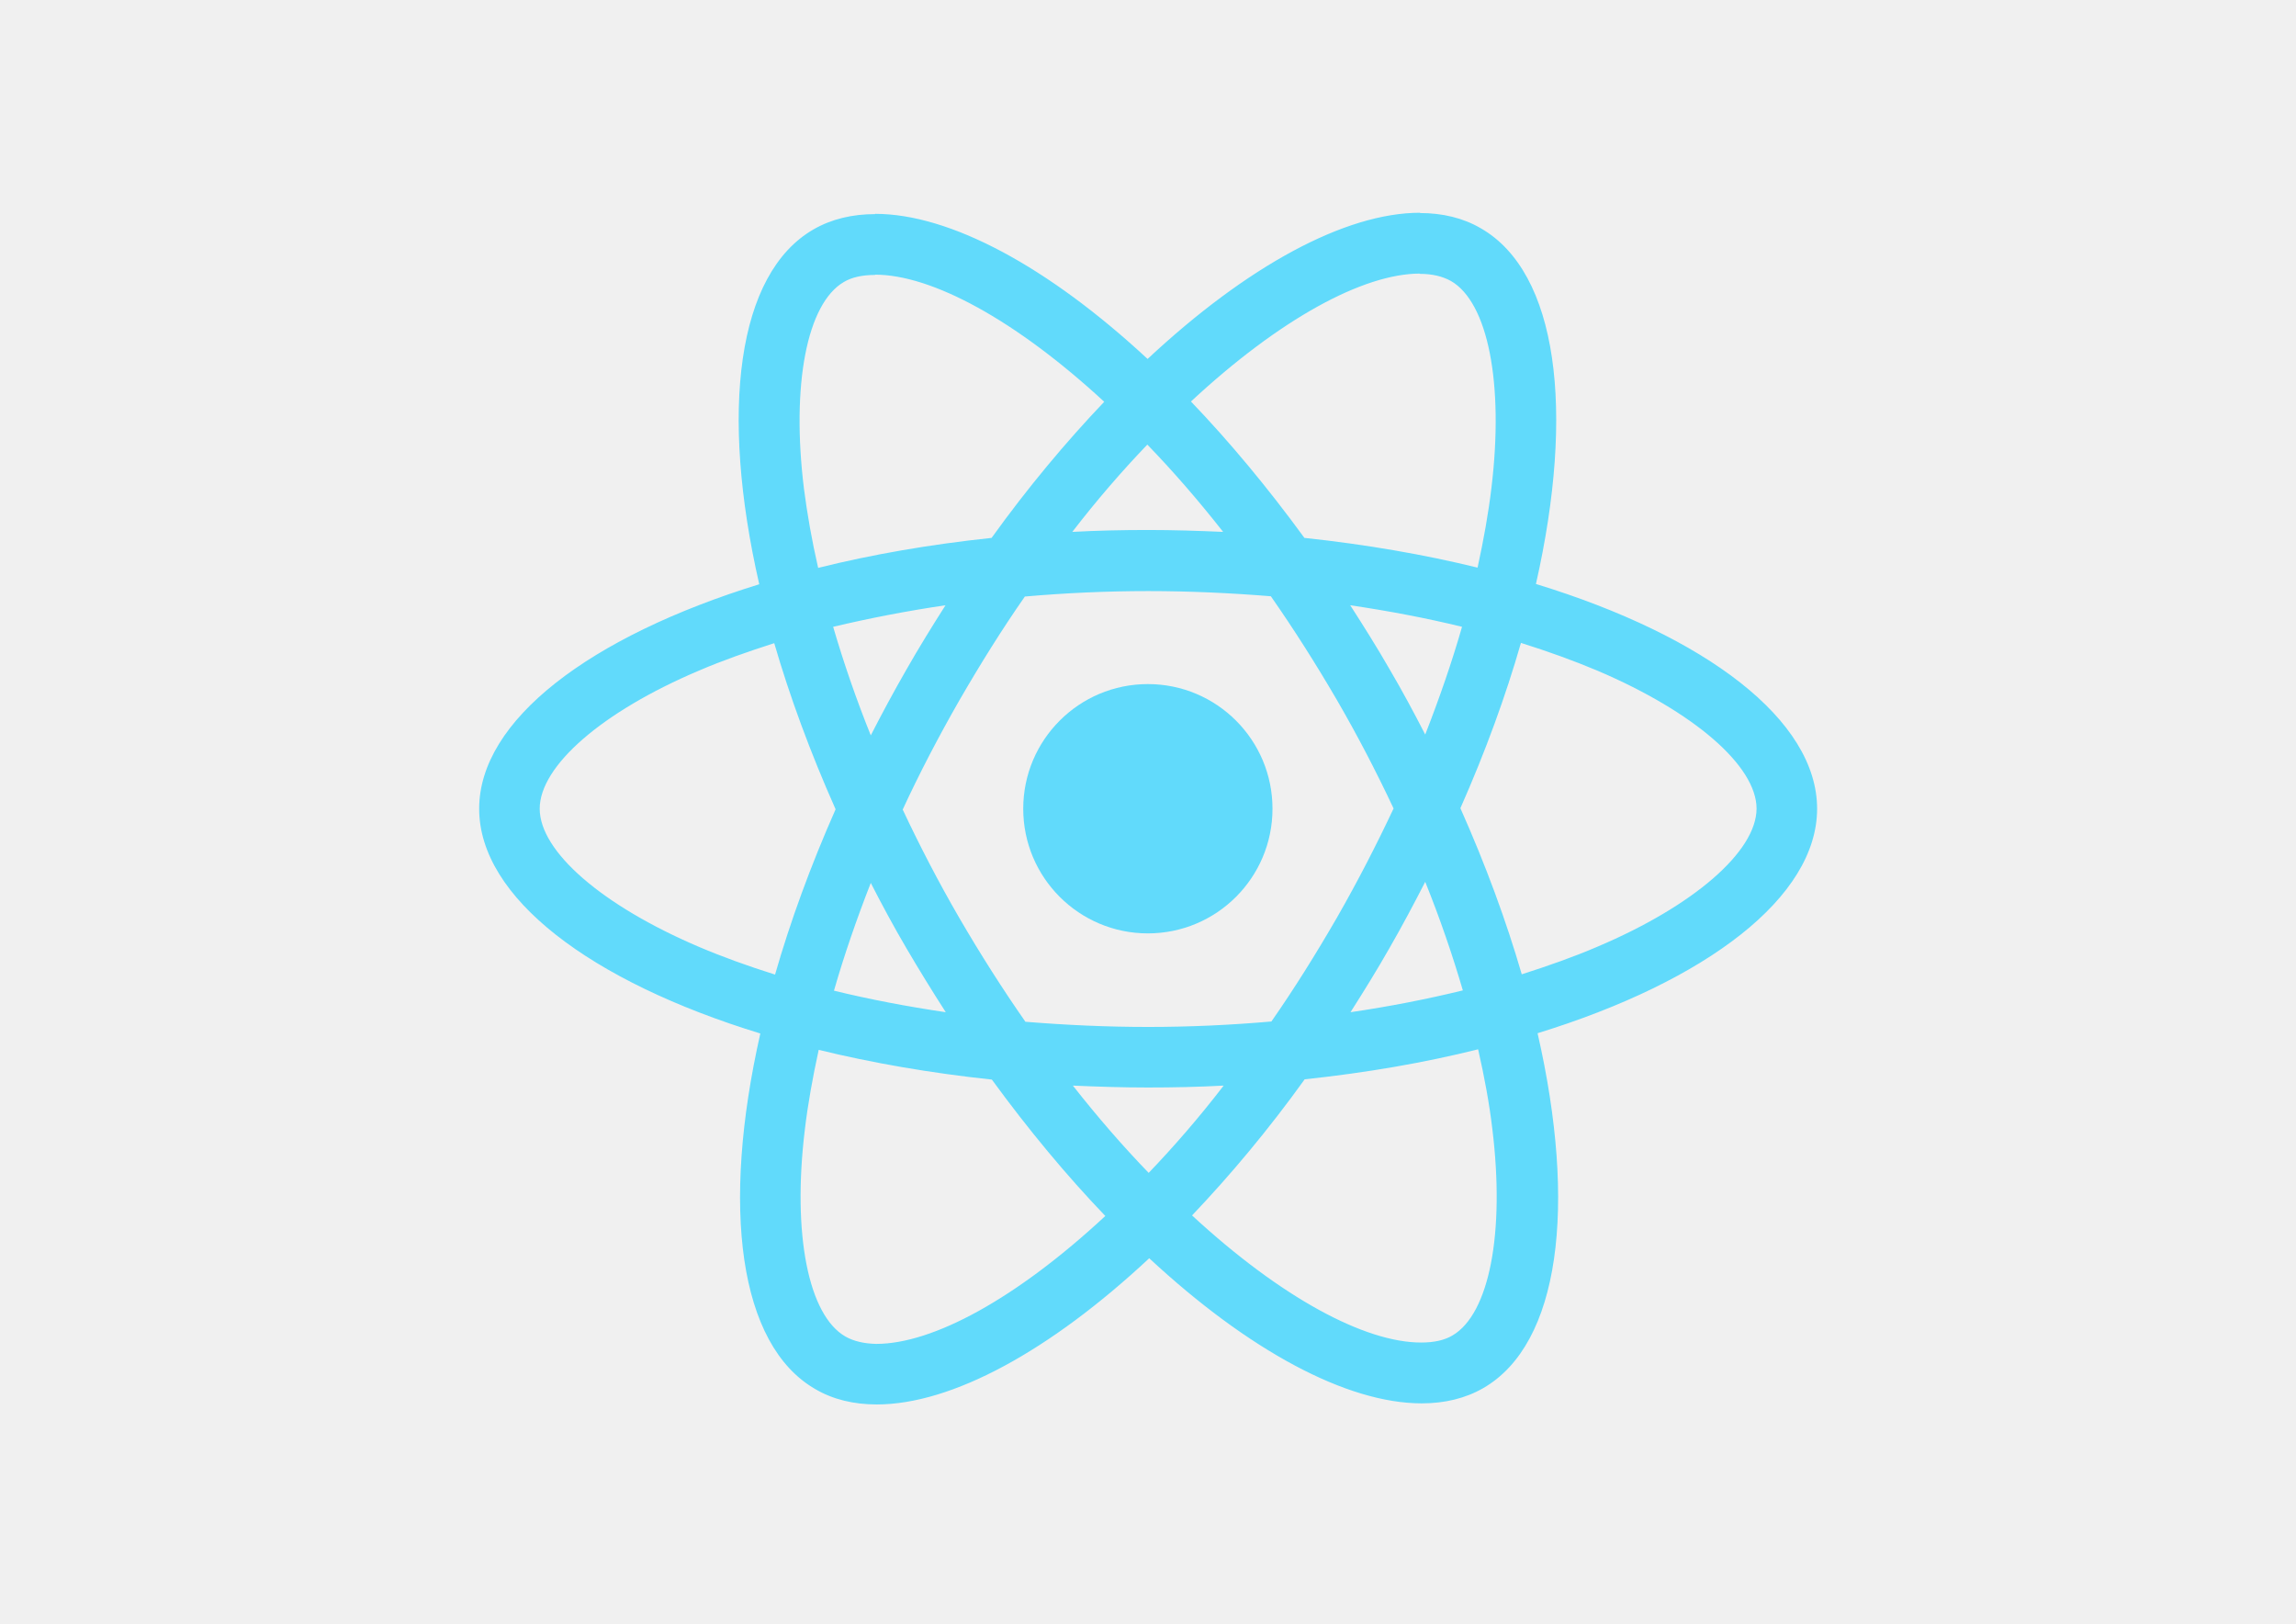
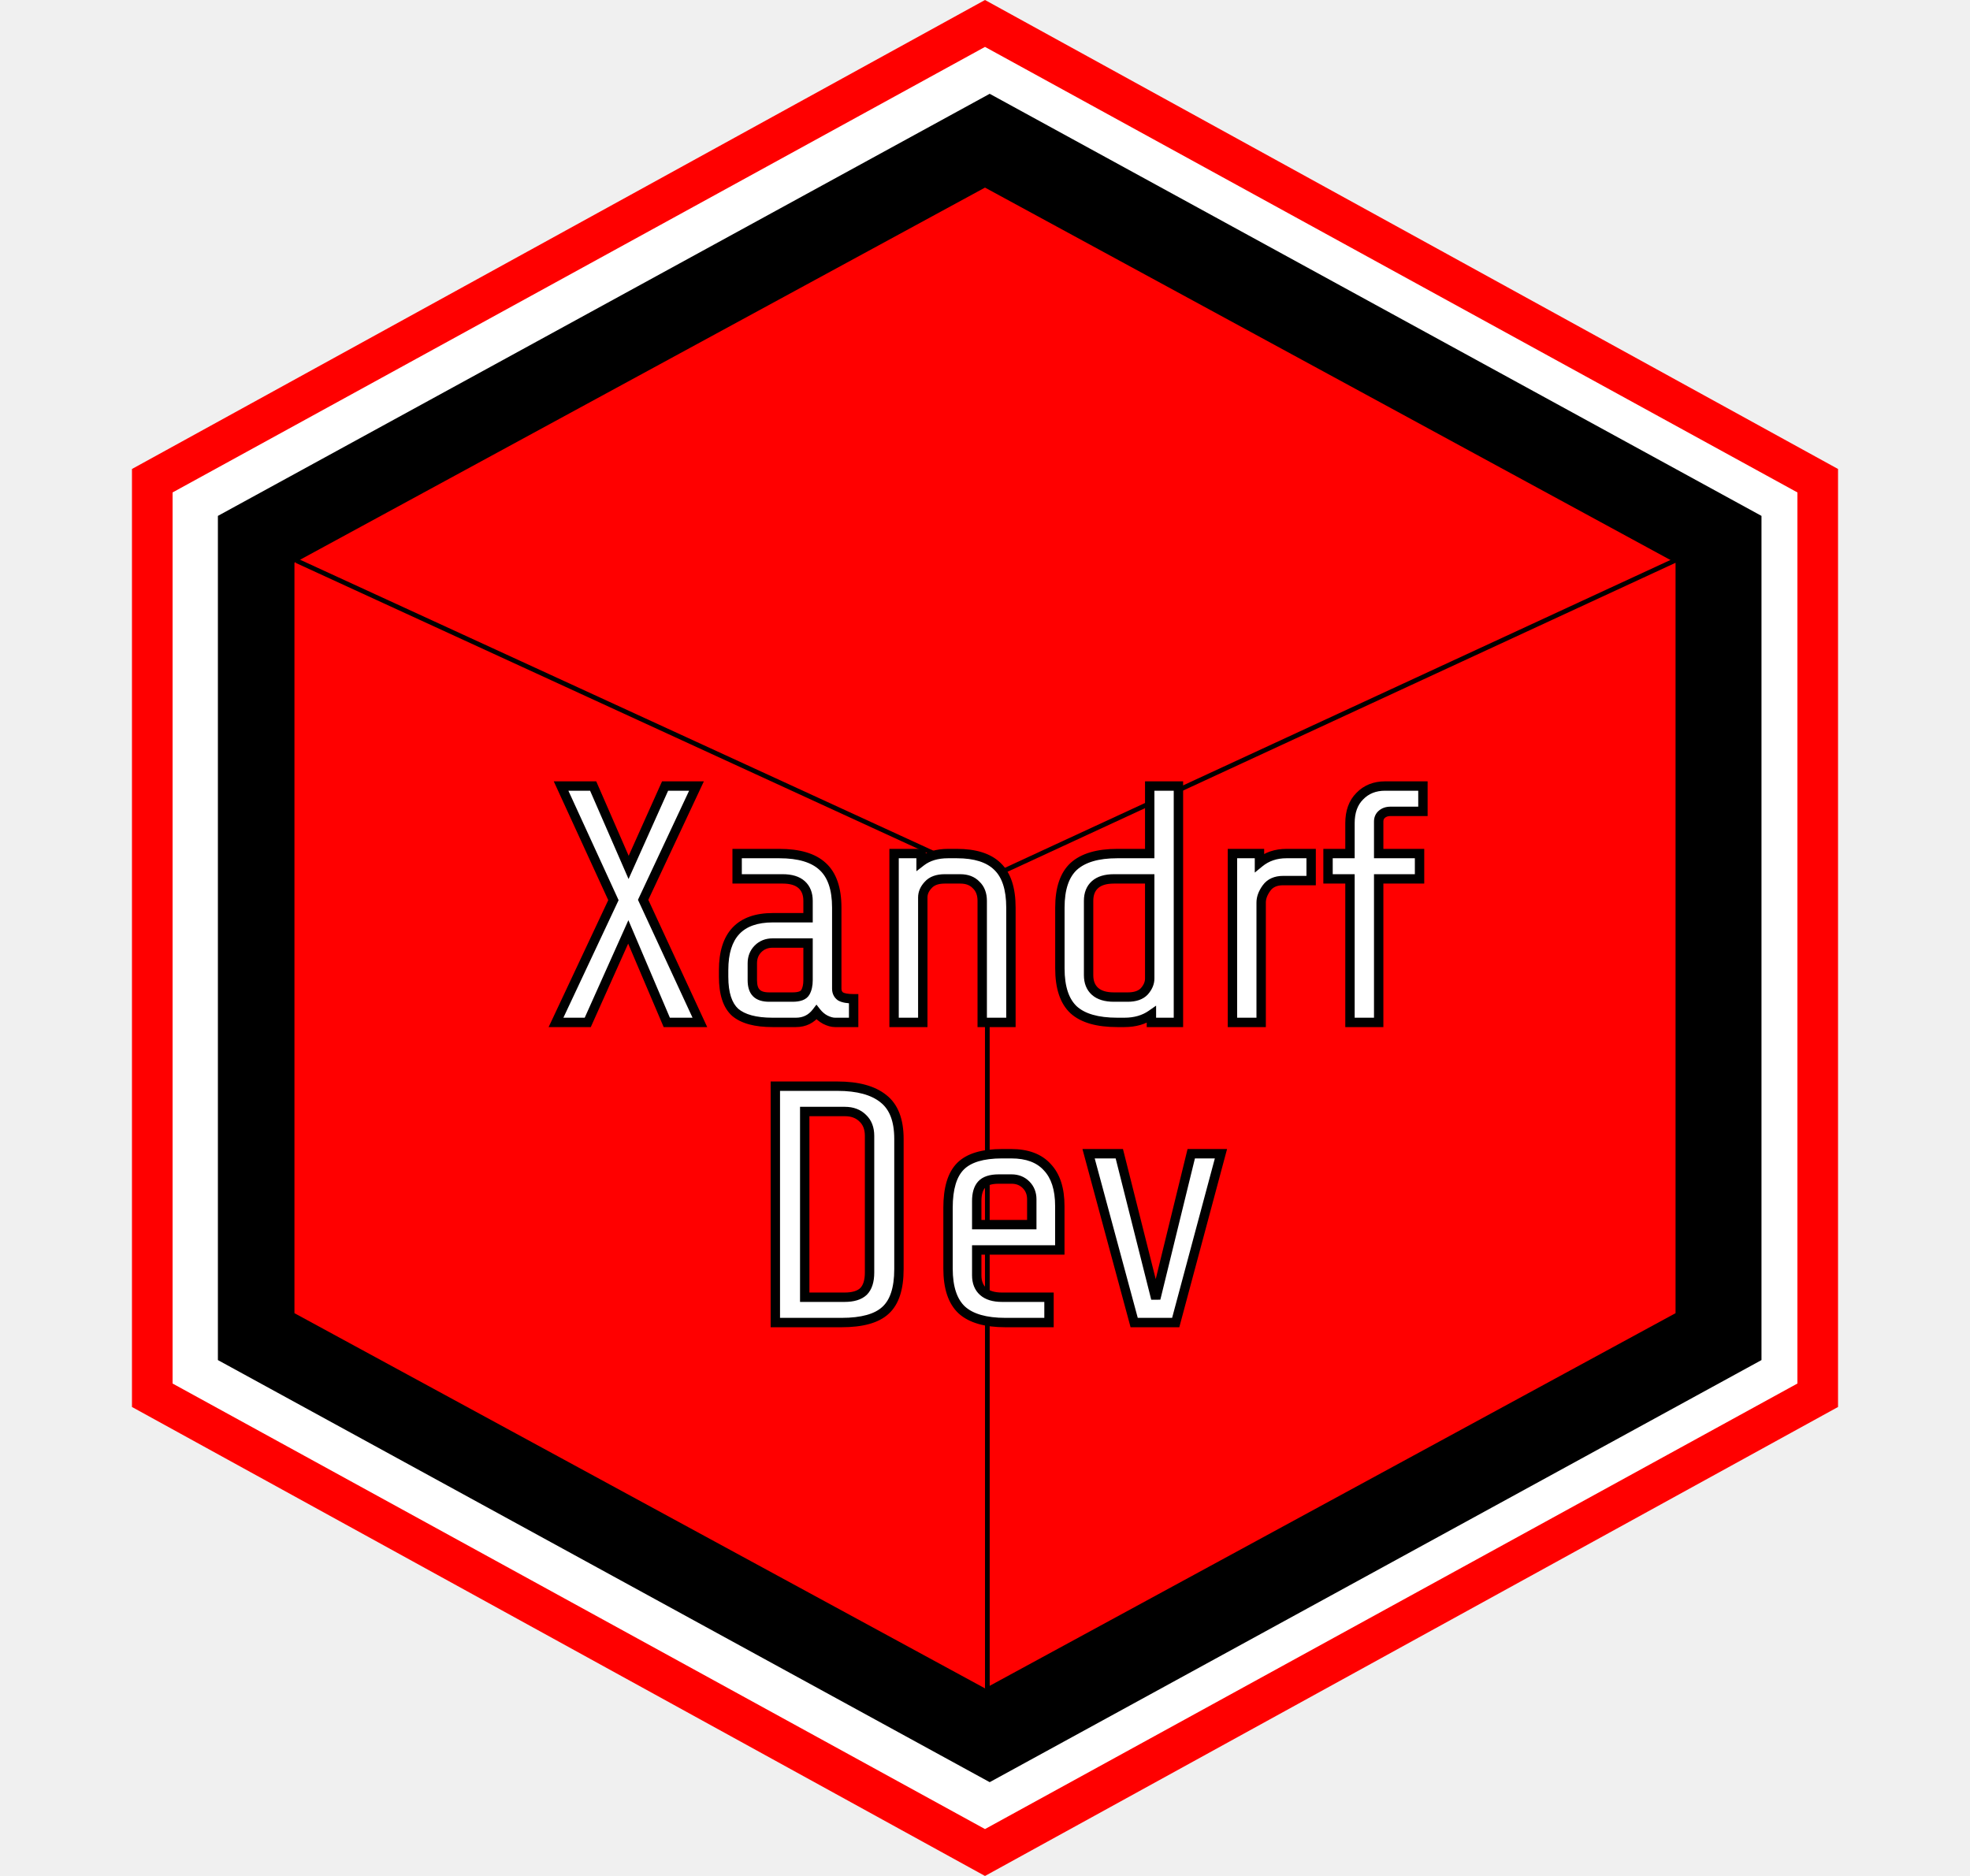
- <svg xmlns="http://www.w3.org/2000/svg" viewBox="0 0 841.9 595.3">
-   <g fill="#61DAFB">
-     <path d="M666.3 296.5c0-32.5-40.7-63.3-103.1-82.4 14.4-63.6 8-114.2-20.2-130.4-6.5-3.8-14.1-5.6-22.4-5.6v22.3c4.6 0 8.3.9 11.4 2.6 13.6 7.8 19.5 37.5 14.9 75.7-1.1 9.4-2.9 19.3-5.1 29.4-19.6-4.8-41-8.5-63.5-10.9-13.5-18.5-27.5-35.3-41.6-50 32.6-30.3 63.2-46.9 84-46.9V78c-27.5 0-63.5 19.6-99.9 53.6-36.4-33.8-72.4-53.2-99.9-53.2v22.3c20.7 0 51.4 16.5 84 46.6-14 14.7-28 31.4-41.3 49.9-22.6 2.4-44 6.1-63.6 11-2.3-10-4-19.7-5.2-29-4.7-38.2 1.1-67.9 14.6-75.8 3-1.8 6.9-2.6 11.5-2.6V78.5c-8.4 0-16 1.8-22.6 5.6-28.1 16.2-34.4 66.7-19.9 130.1-62.2 19.2-102.7 49.9-102.7 82.3 0 32.5 40.7 63.3 103.1 82.4-14.4 63.6-8 114.2 20.2 130.4 6.5 3.8 14.1 5.6 22.5 5.6 27.5 0 63.5-19.6 99.9-53.6 36.4 33.8 72.4 53.2 99.9 53.2 8.4 0 16-1.8 22.6-5.6 28.1-16.2 34.4-66.7 19.9-130.1 62-19.1 102.5-49.9 102.5-82.3zm-130.2-66.7c-3.7 12.9-8.3 26.2-13.5 39.5-4.1-8-8.4-16-13.1-24-4.6-8-9.5-15.8-14.4-23.4 14.2 2.1 27.9 4.7 41 7.9zm-45.8 106.5c-7.8 13.5-15.8 26.3-24.1 38.2-14.9 1.3-30 2-45.2 2-15.1 0-30.2-.7-45-1.9-8.3-11.9-16.4-24.6-24.2-38-7.6-13.1-14.5-26.4-20.8-39.8 6.2-13.4 13.2-26.8 20.7-39.9 7.8-13.5 15.8-26.3 24.1-38.2 14.9-1.3 30-2 45.2-2 15.1 0 30.2.7 45 1.9 8.3 11.9 16.4 24.6 24.2 38 7.6 13.1 14.5 26.4 20.8 39.8-6.3 13.4-13.2 26.8-20.7 39.9zm32.3-13c5.4 13.4 10 26.8 13.8 39.8-13.1 3.2-26.9 5.9-41.2 8 4.9-7.7 9.8-15.6 14.4-23.7 4.6-8 8.9-16.1 13-24.1zM421.2 430c-9.3-9.6-18.6-20.3-27.8-32 9 .4 18.2.7 27.5.7 9.4 0 18.7-.2 27.8-.7-9 11.7-18.3 22.4-27.5 32zm-74.4-58.9c-14.2-2.1-27.9-4.7-41-7.9 3.7-12.9 8.3-26.2 13.5-39.5 4.1 8 8.4 16 13.1 24 4.7 8 9.5 15.8 14.4 23.4zM420.7 163c9.3 9.6 18.6 20.3 27.8 32-9-.4-18.2-.7-27.5-.7-9.4 0-18.7.2-27.8.7 9-11.7 18.3-22.4 27.5-32zm-74 58.9c-4.9 7.7-9.8 15.6-14.4 23.7-4.6 8-8.9 16-13 24-5.4-13.4-10-26.8-13.8-39.8 13.1-3.1 26.9-5.8 41.2-7.9zm-90.5 125.2c-35.4-15.1-58.3-34.9-58.3-50.6 0-15.7 22.9-35.6 58.3-50.6 8.6-3.7 18-7 27.7-10.1 5.7 19.6 13.2 40 22.5 60.9-9.2 20.8-16.6 41.1-22.2 60.6-9.9-3.1-19.3-6.5-28-10.2zM310 490c-13.6-7.8-19.5-37.5-14.9-75.7 1.1-9.4 2.9-19.3 5.1-29.4 19.6 4.8 41 8.5 63.5 10.9 13.5 18.5 27.5 35.3 41.6 50-32.6 30.3-63.2 46.9-84 46.9-4.5-.1-8.3-1-11.3-2.7zm237.2-76.2c4.7 38.2-1.1 67.9-14.6 75.8-3 1.8-6.9 2.6-11.5 2.6-20.7 0-51.4-16.5-84-46.6 14-14.7 28-31.4 41.3-49.9 22.6-2.4 44-6.1 63.6-11 2.3 10.1 4.1 19.8 5.2 29.1zm38.5-66.7c-8.6 3.7-18 7-27.7 10.1-5.7-19.6-13.2-40-22.5-60.9 9.2-20.8 16.6-41.1 22.2-60.6 9.9 3.1 19.3 6.5 28.1 10.2 35.4 15.1 58.3 34.9 58.3 50.6-.1 15.7-23 35.6-58.4 50.6zM320.8 78.4z" />
-     <circle cx="420.9" cy="296.5" r="45.7" />
-     <path d="M520.5 78.1z" />
-   </g>
+ <svg xmlns="http://www.w3.org/2000/svg" width="420" height="400" viewBox="0 0 420 400" fill="none">
+   <path d="M210 0L391.865 100V300L210 400L28.135 300V100L210 0Z" fill="#FF0000" />
+   <path d="M210 10L383.205 105V295L210 390L36.795 295V105L210 10Z" fill="white" />
+   <path d="M211 20L375.545 110V290L211 380L46.455 290V110L211 20Z" fill="black" />
+   <path d="M210 40L357.224 120V280L210 360L62.776 280V120L210 40Z" fill="#FF0000" />
+   <line x1="357.21" y1="119.454" x2="210.21" y2="187.454" stroke="black" />
+   <line x1="63.209" y1="119.546" x2="211.209" y2="187.546" stroke="black" />
+   <line x1="210.5" y1="360" x2="210.494" y2="187" stroke="black" />
+   <path d="M142.156 218L133.948 198.704L125.308 218H118.54L130.78 191.936L119.62 167.6H126.46L134.02 184.952L141.796 167.6H148.492L137.116 191.864L149.212 218H142.156ZM178.035 218C177.411 218 176.715 217.808 175.947 217.424C175.227 217.04 174.603 216.512 174.075 215.84C172.971 217.28 171.507 218 169.683 218H164.715C161.067 218 158.403 217.28 156.723 215.84C155.091 214.352 154.275 211.832 154.275 208.28V206.84C154.275 199.4 157.779 195.68 164.787 195.68H172.275V192.08C172.275 190.592 171.819 189.44 170.907 188.624C169.995 187.808 168.651 187.4 166.875 187.4H157.155V182H166.155C170.331 182 173.403 182.912 175.371 184.736C177.387 186.56 178.395 189.488 178.395 193.52V210.8C178.395 211.52 178.659 212.072 179.187 212.456C179.763 212.792 180.699 212.96 181.995 212.96V218H178.035ZM168.963 212.6C170.403 212.6 171.315 212.264 171.699 211.592C172.083 210.92 172.275 210.056 172.275 209V201.08H164.715C163.467 201.08 162.435 201.488 161.619 202.304C160.803 203.12 160.395 204.152 160.395 205.4V209C160.395 210.248 160.683 211.16 161.259 211.736C161.835 212.312 162.747 212.6 163.995 212.6H168.963ZM190.615 182H196.375V183.728C197.863 182.576 199.783 182 202.135 182H204.007C207.895 182 210.775 182.912 212.647 184.736C214.567 186.56 215.527 189.488 215.527 193.52V218H209.407V192.08C209.407 190.64 208.975 189.512 208.111 188.696C207.295 187.832 206.167 187.4 204.727 187.4H201.415C199.831 187.4 198.655 187.832 197.887 188.696C197.119 189.512 196.735 190.4 196.735 191.36V218H190.615V182ZM245.478 216.344C243.894 217.448 241.974 218 239.718 218H238.206C233.982 218 230.886 217.112 228.918 215.336C226.95 213.512 225.966 210.56 225.966 206.48V193.52C225.966 189.488 226.95 186.56 228.918 184.736C230.934 182.912 234.03 182 238.206 182H245.118V167.6H251.238V218H245.478V216.344ZM240.438 212.6C242.022 212.6 243.198 212.192 243.966 211.376C244.734 210.512 245.118 209.6 245.118 208.64V187.4H237.486C235.71 187.4 234.366 187.808 233.454 188.624C232.542 189.44 232.086 190.592 232.086 192.08V207.92C232.086 209.408 232.542 210.56 233.454 211.376C234.366 212.192 235.71 212.6 237.486 212.6H240.438ZM262.756 182H268.516V183.944C270.1 182.648 272.02 182 274.276 182H279.532V187.76H273.556C271.972 187.76 270.796 188.288 270.028 189.344C269.26 190.4 268.876 191.432 268.876 192.44V218H262.756V182ZM296.453 173C295.685 173 295.061 173.216 294.581 173.648C294.149 174.032 293.933 174.536 293.933 175.16V182H302.645V187.4H293.933V218H287.813V187.4H283.133V182H287.813V175.52C287.813 173.072 288.509 171.152 289.901 169.76C291.293 168.32 293.093 167.6 295.301 167.6H303.365V173H296.453Z" fill="white" />
+   <path d="M142.156 218L141.235 218.391L141.494 219H142.156V218ZM133.948 198.704L134.868 198.313L133.971 196.205L133.035 198.295L133.948 198.704ZM125.308 218V219H125.955L126.22 218.409L125.308 218ZM118.54 218L117.634 217.575L116.965 219H118.54V218ZM130.78 191.936L131.685 192.361L131.882 191.941L131.689 191.519L130.78 191.936ZM119.62 167.6V166.6H118.061L118.711 168.017L119.62 167.6ZM126.46 167.6L127.376 167.201L127.115 166.6H126.46V167.6ZM134.02 184.952L133.103 185.351L134.007 187.426L134.932 185.361L134.02 184.952ZM141.796 167.6V166.6H141.148L140.883 167.191L141.796 167.6ZM148.492 167.6L149.397 168.024L150.065 166.6H148.492V167.6ZM137.116 191.864L136.21 191.439L136.012 191.861L136.208 192.284L137.116 191.864ZM149.212 218V219H150.776L150.119 217.58L149.212 218ZM143.076 217.609L134.868 198.313L133.027 199.095L141.235 218.391L143.076 217.609ZM133.035 198.295L124.395 217.591L126.22 218.409L134.86 199.113L133.035 198.295ZM125.308 217H118.54V219H125.308V217ZM119.445 218.425L131.685 192.361L129.874 191.511L117.634 217.575L119.445 218.425ZM131.689 191.519L120.529 167.183L118.711 168.017L129.871 192.353L131.689 191.519ZM119.62 168.6H126.46V166.6H119.62V168.6ZM125.543 167.999L133.103 185.351L134.936 184.553L127.376 167.201L125.543 167.999ZM134.932 185.361L142.708 168.009L140.883 167.191L133.107 184.543L134.932 185.361ZM141.796 168.6H148.492V166.6H141.796V168.6ZM147.586 167.175L136.21 191.439L138.021 192.289L149.397 168.024L147.586 167.175ZM136.208 192.284L148.304 218.42L150.119 217.58L138.023 191.444L136.208 192.284ZM149.212 217H142.156V219H149.212V217ZM175.947 217.424L175.477 218.306L175.488 218.313L175.5 218.318L175.947 217.424ZM174.075 215.84L174.861 215.222L174.065 214.209L173.282 215.232L174.075 215.84ZM156.723 215.84L156.049 216.579L156.061 216.589L156.072 216.599L156.723 215.84ZM172.275 195.68V196.68H173.275V195.68H172.275ZM170.907 188.624L171.574 187.879L170.907 188.624ZM157.155 187.4H156.155V188.4H157.155V187.4ZM157.155 182V181H156.155V182H157.155ZM175.371 184.736L174.691 185.469L174.7 185.478L175.371 184.736ZM179.187 212.456L178.599 213.265L178.64 213.294L178.683 213.32L179.187 212.456ZM181.995 212.96H182.995V211.96H181.995V212.96ZM181.995 218V219H182.995V218H181.995ZM171.699 211.592L170.831 211.096V211.096L171.699 211.592ZM172.275 201.08H173.275V200.08H172.275V201.08ZM161.619 202.304L160.912 201.597L161.619 202.304ZM161.259 211.736L160.552 212.443H160.552L161.259 211.736ZM178.035 217C177.614 217 177.073 216.869 176.394 216.53L175.5 218.318C176.357 218.747 177.209 219 178.035 219V217ZM176.418 216.542C175.826 216.226 175.308 215.79 174.861 215.222L173.289 216.458C173.898 217.234 174.628 217.854 175.477 218.306L176.418 216.542ZM173.282 215.232C172.368 216.423 171.198 217 169.683 217V219C171.816 219 173.574 218.137 174.869 216.448L173.282 215.232ZM169.683 217H164.715V219H169.683V217ZM164.715 217C161.162 217 158.787 216.292 157.374 215.081L156.072 216.599C158.019 218.268 160.972 219 164.715 219V217ZM157.397 215.101C156.07 213.891 155.275 211.717 155.275 208.28H153.275C153.275 211.947 154.112 214.813 156.049 216.579L157.397 215.101ZM155.275 208.28V206.84H153.275V208.28H155.275ZM155.275 206.84C155.275 203.26 156.119 200.761 157.631 199.156C159.132 197.562 161.453 196.68 164.787 196.68V194.68C161.113 194.68 158.178 195.658 156.175 197.784C154.183 199.899 153.275 202.98 153.275 206.84H155.275ZM164.787 196.68H172.275V194.68H164.787V196.68ZM173.275 195.68V192.08H171.275V195.68H173.275ZM173.275 192.08C173.275 190.374 172.743 188.925 171.574 187.879L170.24 189.369C170.895 189.955 171.275 190.81 171.275 192.08H173.275ZM171.574 187.879C170.411 186.838 168.788 186.4 166.875 186.4V188.4C168.514 188.4 169.579 188.778 170.24 189.369L171.574 187.879ZM166.875 186.4H157.155V188.4H166.875V186.4ZM158.155 187.4V182H156.155V187.4H158.155ZM157.155 183H166.155V181H157.155V183ZM166.155 183C170.214 183 172.988 183.891 174.691 185.469L176.051 184.003C173.818 181.933 170.448 181 166.155 181V183ZM174.7 185.478C176.423 187.036 177.395 189.633 177.395 193.52H179.395C179.395 189.343 178.352 186.084 176.042 183.994L174.7 185.478ZM177.395 193.52V210.8H179.395V193.52H177.395ZM177.395 210.8C177.395 211.802 177.783 212.671 178.599 213.265L179.775 211.647C179.535 211.473 179.395 211.238 179.395 210.8H177.395ZM178.683 213.32C179.499 213.795 180.66 213.96 181.995 213.96V211.96C180.738 211.96 180.028 211.789 179.691 211.592L178.683 213.32ZM180.995 212.96V218H182.995V212.96H180.995ZM181.995 217H178.035V219H181.995V217ZM168.963 213.6C170.457 213.6 171.893 213.268 172.567 212.088L170.831 211.096C170.737 211.26 170.349 211.6 168.963 211.6V213.6ZM172.567 212.088C173.064 211.22 173.275 210.169 173.275 209H171.275C171.275 209.943 171.103 210.62 170.831 211.096L172.567 212.088ZM173.275 209V201.08H171.275V209H173.275ZM172.275 200.08H164.715V202.08H172.275V200.08ZM164.715 200.08C163.226 200.08 161.932 200.577 160.912 201.597L162.326 203.011C162.939 202.399 163.709 202.08 164.715 202.08V200.08ZM160.912 201.597C159.892 202.617 159.395 203.911 159.395 205.4H161.395C161.395 204.393 161.714 203.623 162.326 203.011L160.912 201.597ZM159.395 205.4V209H161.395V205.4H159.395ZM159.395 209C159.395 210.375 159.709 211.6 160.552 212.443L161.966 211.029C161.657 210.72 161.395 210.121 161.395 209H159.395ZM160.552 212.443C161.395 213.286 162.62 213.6 163.995 213.6V211.6C162.874 211.6 162.276 211.338 161.966 211.029L160.552 212.443ZM163.995 213.6H168.963V211.6H163.995V213.6ZM190.615 182V181H189.615V182H190.615ZM196.375 182H197.375V181H196.375V182ZM196.375 183.728H195.375V185.767L196.988 184.519L196.375 183.728ZM212.647 184.736L211.95 185.452L211.959 185.461L212.647 184.736ZM215.527 218V219H216.527V218H215.527ZM209.407 218H208.407V219H209.407V218ZM208.111 188.696L207.384 189.383L207.404 189.403L207.425 189.423L208.111 188.696ZM197.887 188.696L198.616 189.381L198.625 189.371L198.635 189.36L197.887 188.696ZM196.735 218V219H197.735V218H196.735ZM190.615 218H189.615V219H190.615V218ZM190.615 183H196.375V181H190.615V183ZM195.375 182V183.728H197.375V182H195.375ZM196.988 184.519C198.26 183.533 199.949 183 202.135 183V181C199.618 181 197.466 181.619 195.763 182.937L196.988 184.519ZM202.135 183H204.007V181H202.135V183ZM204.007 183C207.76 183 210.338 183.882 211.95 185.452L213.345 184.02C211.213 181.942 208.031 181 204.007 181V183ZM211.959 185.461C213.596 187.017 214.527 189.62 214.527 193.52H216.527C216.527 189.356 215.538 186.103 213.336 184.011L211.959 185.461ZM214.527 193.52V218H216.527V193.52H214.527ZM215.527 217H209.407V219H215.527V217ZM210.407 218V192.08H208.407V218H210.407ZM210.407 192.08C210.407 190.428 209.904 189.013 208.798 187.969L207.425 189.423C208.047 190.011 208.407 190.852 208.407 192.08H210.407ZM208.838 188.009C207.794 186.904 206.38 186.4 204.727 186.4V188.4C205.955 188.4 206.796 188.76 207.384 189.383L208.838 188.009ZM204.727 186.4H201.415V188.4H204.727V186.4ZM201.415 186.4C199.656 186.4 198.16 186.884 197.14 188.032L198.635 189.36C199.15 188.78 200.007 188.4 201.415 188.4V186.4ZM197.159 188.011C196.248 188.979 195.735 190.103 195.735 191.36H197.735C197.735 190.697 197.991 190.045 198.616 189.381L197.159 188.011ZM195.735 191.36V218H197.735V191.36H195.735ZM196.735 217H190.615V219H196.735V217ZM191.615 218V182H189.615V218H191.615ZM245.478 216.344H246.478V214.428L244.906 215.524L245.478 216.344ZM228.918 215.336L228.238 216.069L228.248 216.078L228.918 215.336ZM228.918 184.736L228.247 183.994L228.238 184.003L228.918 184.736ZM245.118 182V183H246.118V182H245.118ZM245.118 167.6V166.6H244.118V167.6H245.118ZM251.238 167.6H252.238V166.6H251.238V167.6ZM251.238 218V219H252.238V218H251.238ZM245.478 218H244.478V219H245.478V218ZM243.966 211.376L244.694 212.061L244.704 212.051L244.713 212.04L243.966 211.376ZM245.118 187.4H246.118V186.4H245.118V187.4ZM233.454 188.624L234.121 189.369L233.454 188.624ZM233.454 211.376L234.121 210.631V210.631L233.454 211.376ZM244.906 215.524C243.517 216.492 241.805 217 239.718 217V219C242.143 219 244.271 218.404 246.05 217.164L244.906 215.524ZM239.718 217H238.206V219H239.718V217ZM238.206 217C234.09 217 231.29 216.129 229.588 214.594L228.248 216.078C230.482 218.095 233.874 219 238.206 219V217ZM229.598 214.603C227.92 213.047 226.966 210.426 226.966 206.48H224.966C224.966 210.694 225.98 213.977 228.238 216.069L229.598 214.603ZM226.966 206.48V193.52H224.966V206.48H226.966ZM226.966 193.52C226.966 189.627 227.918 187.026 229.598 185.469L228.238 184.003C225.982 186.094 224.966 189.349 224.966 193.52H226.966ZM229.589 185.478C231.344 183.889 234.15 183 238.206 183V181C233.91 181 230.524 181.935 228.247 183.994L229.589 185.478ZM238.206 183H245.118V181H238.206V183ZM246.118 182V167.6H244.118V182H246.118ZM245.118 168.6H251.238V166.6H245.118V168.6ZM250.238 167.6V218H252.238V167.6H250.238ZM251.238 217H245.478V219H251.238V217ZM246.478 218V216.344H244.478V218H246.478ZM240.438 213.6C242.181 213.6 243.67 213.15 244.694 212.061L243.238 210.691C242.726 211.234 241.862 211.6 240.438 211.6V213.6ZM244.713 212.04C245.609 211.033 246.118 209.893 246.118 208.64H244.118C244.118 209.307 243.859 209.991 243.218 210.712L244.713 212.04ZM246.118 208.64V187.4H244.118V208.64H246.118ZM245.118 186.4H237.486V188.4H245.118V186.4ZM237.486 186.4C235.573 186.4 233.95 186.838 232.787 187.879L234.121 189.369C234.781 188.778 235.846 188.4 237.486 188.4V186.4ZM232.787 187.879C231.618 188.925 231.086 190.374 231.086 192.08H233.086C233.086 190.81 233.466 189.955 234.121 189.369L232.787 187.879ZM231.086 192.08V207.92H233.086V192.08H231.086ZM231.086 207.92C231.086 209.626 231.618 211.075 232.787 212.121L234.121 210.631C233.466 210.045 233.086 209.19 233.086 207.92H231.086ZM232.787 212.121C233.95 213.162 235.573 213.6 237.486 213.6V211.6C235.846 211.6 234.781 211.222 234.121 210.631L232.787 212.121ZM237.486 213.6H240.438V211.6H237.486V213.6ZM262.756 182V181H261.756V182H262.756ZM268.516 182H269.516V181H268.516V182ZM268.516 183.944H267.516V186.054L269.149 184.718L268.516 183.944ZM279.532 182H280.532V181H279.532V182ZM279.532 187.76V188.76H280.532V187.76H279.532ZM270.028 189.344L269.219 188.756L270.028 189.344ZM268.876 218V219H269.876V218H268.876ZM262.756 218H261.756V219H262.756V218ZM262.756 183H268.516V181H262.756V183ZM267.516 182V183.944H269.516V182H267.516ZM269.149 184.718C270.536 183.583 272.226 183 274.276 183V181C271.814 181 269.664 181.713 267.883 183.17L269.149 184.718ZM274.276 183H279.532V181H274.276V183ZM278.532 182V187.76H280.532V182H278.532ZM279.532 186.76H273.556V188.76H279.532V186.76ZM273.556 186.76C271.729 186.76 270.217 187.385 269.219 188.756L270.837 189.932C271.376 189.191 272.215 188.76 273.556 188.76V186.76ZM269.219 188.756C268.364 189.932 267.876 191.166 267.876 192.44H269.876C269.876 191.698 270.156 190.868 270.837 189.932L269.219 188.756ZM267.876 192.44V218H269.876V192.44H267.876ZM268.876 217H262.756V219H268.876V217ZM263.756 218V182H261.756V218H263.756ZM294.581 173.648L295.245 174.395L295.25 174.391L294.581 173.648ZM293.933 182H292.933V183H293.933V182ZM302.645 182H303.645V181H302.645V182ZM302.645 187.4V188.4H303.645V187.4H302.645ZM293.933 187.4V186.4H292.933V187.4H293.933ZM293.933 218V219H294.933V218H293.933ZM287.813 218H286.813V219H287.813V218ZM287.813 187.4H288.813V186.4H287.813V187.4ZM283.133 187.4H282.133V188.4H283.133V187.4ZM283.133 182V181H282.133V182H283.133ZM287.813 182V183H288.813V182H287.813ZM289.901 169.76L290.608 170.467L290.614 170.461L290.62 170.455L289.901 169.76ZM303.365 167.6H304.365V166.6H303.365V167.6ZM303.365 173V174H304.365V173H303.365ZM296.453 172C295.487 172 294.609 172.277 293.912 172.905L295.25 174.391C295.512 174.155 295.882 174 296.453 174V172ZM293.916 172.901C293.252 173.491 292.933 174.276 292.933 175.16H294.933C294.933 174.796 295.045 174.573 295.245 174.395L293.916 172.901ZM292.933 175.16V182H294.933V175.16H292.933ZM293.933 183H302.645V181H293.933V183ZM301.645 182V187.4H303.645V182H301.645ZM302.645 186.4H293.933V188.4H302.645V186.4ZM292.933 187.4V218H294.933V187.4H292.933ZM293.933 217H287.813V219H293.933V217ZM288.813 218V187.4H286.813V218H288.813ZM287.813 186.4H283.133V188.4H287.813V186.4ZM284.133 187.4V182H282.133V187.4H284.133ZM283.133 183H287.813V181H283.133V183ZM288.813 182V175.52H286.813V182H288.813ZM288.813 175.52C288.813 173.269 289.447 171.628 290.608 170.467L289.194 169.053C287.571 170.676 286.813 172.875 286.813 175.52H288.813ZM290.62 170.455C291.803 169.231 293.333 168.6 295.301 168.6V166.6C292.852 166.6 290.782 167.409 289.182 169.065L290.62 170.455ZM295.301 168.6H303.365V166.6H295.301V168.6ZM302.365 167.6V173H304.365V167.6H302.365ZM303.365 172H296.453V174H303.365V172Z" fill="black" />
+   <path d="M191.652 270.624C191.652 274.752 190.692 277.68 188.772 279.408C186.9 281.136 183.78 282 179.412 282H165.3V231.6H178.548C182.868 231.6 186.132 232.488 188.34 234.264C190.548 235.992 191.652 238.848 191.652 242.832V270.624ZM185.388 242.184C185.388 240.6 184.908 239.352 183.948 238.44C182.988 237.48 181.716 237 180.132 237H171.564V276.6H180.06C181.884 276.6 183.228 276.192 184.092 275.376C184.956 274.512 185.388 273.168 185.388 271.344V242.184ZM214.358 282C210.134 282 207.038 281.112 205.07 279.336C203.102 277.512 202.118 274.56 202.118 270.48V257.52C202.118 253.392 203.006 250.44 204.782 248.664C206.558 246.888 209.51 246 213.638 246H215.582C218.99 246 221.558 246.96 223.286 248.88C225.062 250.752 225.95 253.512 225.95 257.16V266.52H208.238V271.92C208.238 273.408 208.694 274.56 209.606 275.376C210.518 276.192 211.862 276.6 213.638 276.6H223.646V282H214.358ZM219.974 261.12V255.72C219.974 254.472 219.566 253.44 218.75 252.624C217.934 251.808 216.902 251.4 215.654 251.4H212.918C211.19 251.4 209.966 251.808 209.246 252.624C208.574 253.392 208.238 254.544 208.238 256.08V261.12H219.974ZM250.659 282H241.803L232.083 246H238.635L246.411 276.888L253.971 246H260.307L250.659 282Z" fill="white" />
+   <path d="M188.772 279.408L188.103 278.665L188.093 278.673L188.772 279.408ZM165.3 282H164.3V283H165.3V282ZM165.3 231.6V230.6H164.3V231.6H165.3ZM188.34 234.264L187.713 235.043L187.723 235.052L188.34 234.264ZM183.948 238.44L183.241 239.147L183.25 239.156L183.259 239.165L183.948 238.44ZM171.564 237V236H170.564V237H171.564ZM171.564 276.6H170.564V277.6H171.564V276.6ZM184.092 275.376L184.778 276.103L184.789 276.093L184.799 276.083L184.092 275.376ZM190.652 270.624C190.652 274.634 189.714 277.215 188.103 278.665L189.441 280.151C191.669 278.146 192.652 274.87 192.652 270.624H190.652ZM188.093 278.673C186.5 280.144 183.694 281 179.412 281V283C183.865 283 187.3 282.128 189.45 280.143L188.093 278.673ZM179.412 281H165.3V283H179.412V281ZM166.3 282V231.6H164.3V282H166.3ZM165.3 232.6H178.548V230.6H165.3V232.6ZM178.548 232.6C182.754 232.6 185.755 233.468 187.713 235.043L188.966 233.485C186.509 231.508 182.982 230.6 178.548 230.6V232.6ZM187.723 235.052C189.599 236.52 190.652 239.019 190.652 242.832H192.652C192.652 238.677 191.496 235.464 188.956 233.476L187.723 235.052ZM190.652 242.832V270.624H192.652V242.832H190.652ZM186.388 242.184C186.388 240.384 185.834 238.852 184.636 237.715L183.259 239.165C183.982 239.852 184.388 240.816 184.388 242.184H186.388ZM184.655 237.733C183.476 236.554 181.933 236 180.132 236V238C181.498 238 182.499 238.406 183.241 239.147L184.655 237.733ZM180.132 236H171.564V238H180.132V236ZM170.564 237V276.6H172.564V237H170.564ZM171.564 277.6H180.06V275.6H171.564V277.6ZM180.06 277.6C182.006 277.6 183.651 277.168 184.778 276.103L183.405 274.649C182.805 275.216 181.761 275.6 180.06 275.6V277.6ZM184.799 276.083C185.925 274.957 186.388 273.304 186.388 271.344H184.388C184.388 273.032 183.986 274.067 183.385 274.669L184.799 276.083ZM186.388 271.344V242.184H184.388V271.344H186.388ZM205.07 279.336L204.39 280.069L204.4 280.078L205.07 279.336ZM204.782 248.664L204.075 247.957L204.782 248.664ZM223.286 248.88L222.543 249.549L222.552 249.559L222.561 249.568L223.286 248.88ZM225.95 266.52V267.52H226.95V266.52H225.95ZM208.238 266.52V265.52H207.238V266.52H208.238ZM209.606 275.376L210.273 274.631L210.273 274.631L209.606 275.376ZM223.646 276.6H224.646V275.6H223.646V276.6ZM223.646 282V283H224.646V282H223.646ZM219.974 261.12V262.12H220.974V261.12H219.974ZM218.75 252.624L219.457 251.917V251.917L218.75 252.624ZM209.246 252.624L208.496 251.962L208.494 251.965L209.246 252.624ZM208.238 261.12H207.238V262.12H208.238V261.12ZM214.358 281C210.242 281 207.442 280.129 205.74 278.594L204.4 280.078C206.634 282.095 210.026 283 214.358 283V281ZM205.75 278.603C204.072 277.047 203.118 274.426 203.118 270.48H201.118C201.118 274.694 202.132 277.977 204.39 280.069L205.75 278.603ZM203.118 270.48V257.52H201.118V270.48H203.118ZM203.118 257.52C203.118 253.495 203.991 250.87 205.489 249.371L204.075 247.957C202.022 250.01 201.118 253.289 201.118 257.52H203.118ZM205.489 249.371C206.988 247.873 209.613 247 213.638 247V245C209.407 245 206.129 245.903 204.075 247.957L205.489 249.371ZM213.638 247H215.582V245H213.638V247ZM215.582 247C218.802 247 221.06 247.902 222.543 249.549L224.029 248.211C222.056 246.018 219.178 245 215.582 245V247ZM222.561 249.568C224.099 251.19 224.95 253.662 224.95 257.16H226.95C226.95 253.362 226.025 250.314 224.012 248.192L222.561 249.568ZM224.95 257.16V266.52H226.95V257.16H224.95ZM225.95 265.52H208.238V267.52H225.95V265.52ZM207.238 266.52V271.92H209.238V266.52H207.238ZM207.238 271.92C207.238 273.626 207.77 275.075 208.939 276.121L210.273 274.631C209.618 274.045 209.238 273.19 209.238 271.92H207.238ZM208.939 276.121C210.102 277.162 211.725 277.6 213.638 277.6V275.6C211.999 275.6 210.934 275.222 210.273 274.631L208.939 276.121ZM213.638 277.6H223.646V275.6H213.638V277.6ZM222.646 276.6V282H224.646V276.6H222.646ZM223.646 281H214.358V283H223.646V281ZM220.974 261.12V255.72H218.974V261.12H220.974ZM220.974 255.72C220.974 254.231 220.477 252.937 219.457 251.917L218.043 253.331C218.655 253.943 218.974 254.713 218.974 255.72H220.974ZM219.457 251.917C218.437 250.897 217.143 250.4 215.654 250.4V252.4C216.661 252.4 217.431 252.719 218.043 253.331L219.457 251.917ZM215.654 250.4H212.918V252.4H215.654V250.4ZM212.918 250.4C211.069 250.4 209.494 250.832 208.496 251.962L209.996 253.286C210.439 252.784 211.311 252.4 212.918 252.4V250.4ZM208.494 251.965C207.598 252.989 207.238 254.42 207.238 256.08H209.238C209.238 254.668 209.55 253.795 209.999 253.283L208.494 251.965ZM207.238 256.08V261.12H209.238V256.08H207.238ZM208.238 262.12H219.974V260.12H208.238V262.12ZM250.659 282V283H251.426L251.624 282.259L250.659 282ZM241.802 282L240.837 282.261L241.037 283H241.802V282ZM232.082 246V245H230.777L231.117 246.261L232.082 246ZM238.634 246L239.604 245.756L239.414 245H238.634V246ZM246.41 276.888L245.441 277.132L247.382 277.126L246.41 276.888ZM253.971 246V245H253.186L252.999 245.762L253.971 246ZM260.307 246L261.272 246.259L261.61 245H260.307V246ZM250.659 281H241.802V283H250.659V281ZM242.768 281.739L233.048 245.739L231.117 246.261L240.837 282.261L242.768 281.739ZM232.082 247H238.634V245H232.082V247ZM237.665 246.244L245.441 277.132L247.38 276.644L239.604 245.756L237.665 246.244ZM247.382 277.126L254.942 246.238L252.999 245.762L245.439 276.65L247.382 277.126ZM253.971 247H260.307V245H253.971V247ZM259.341 245.741L249.693 281.741L251.624 282.259L261.272 246.259L259.341 245.741Z" fill="black" />
</svg>
